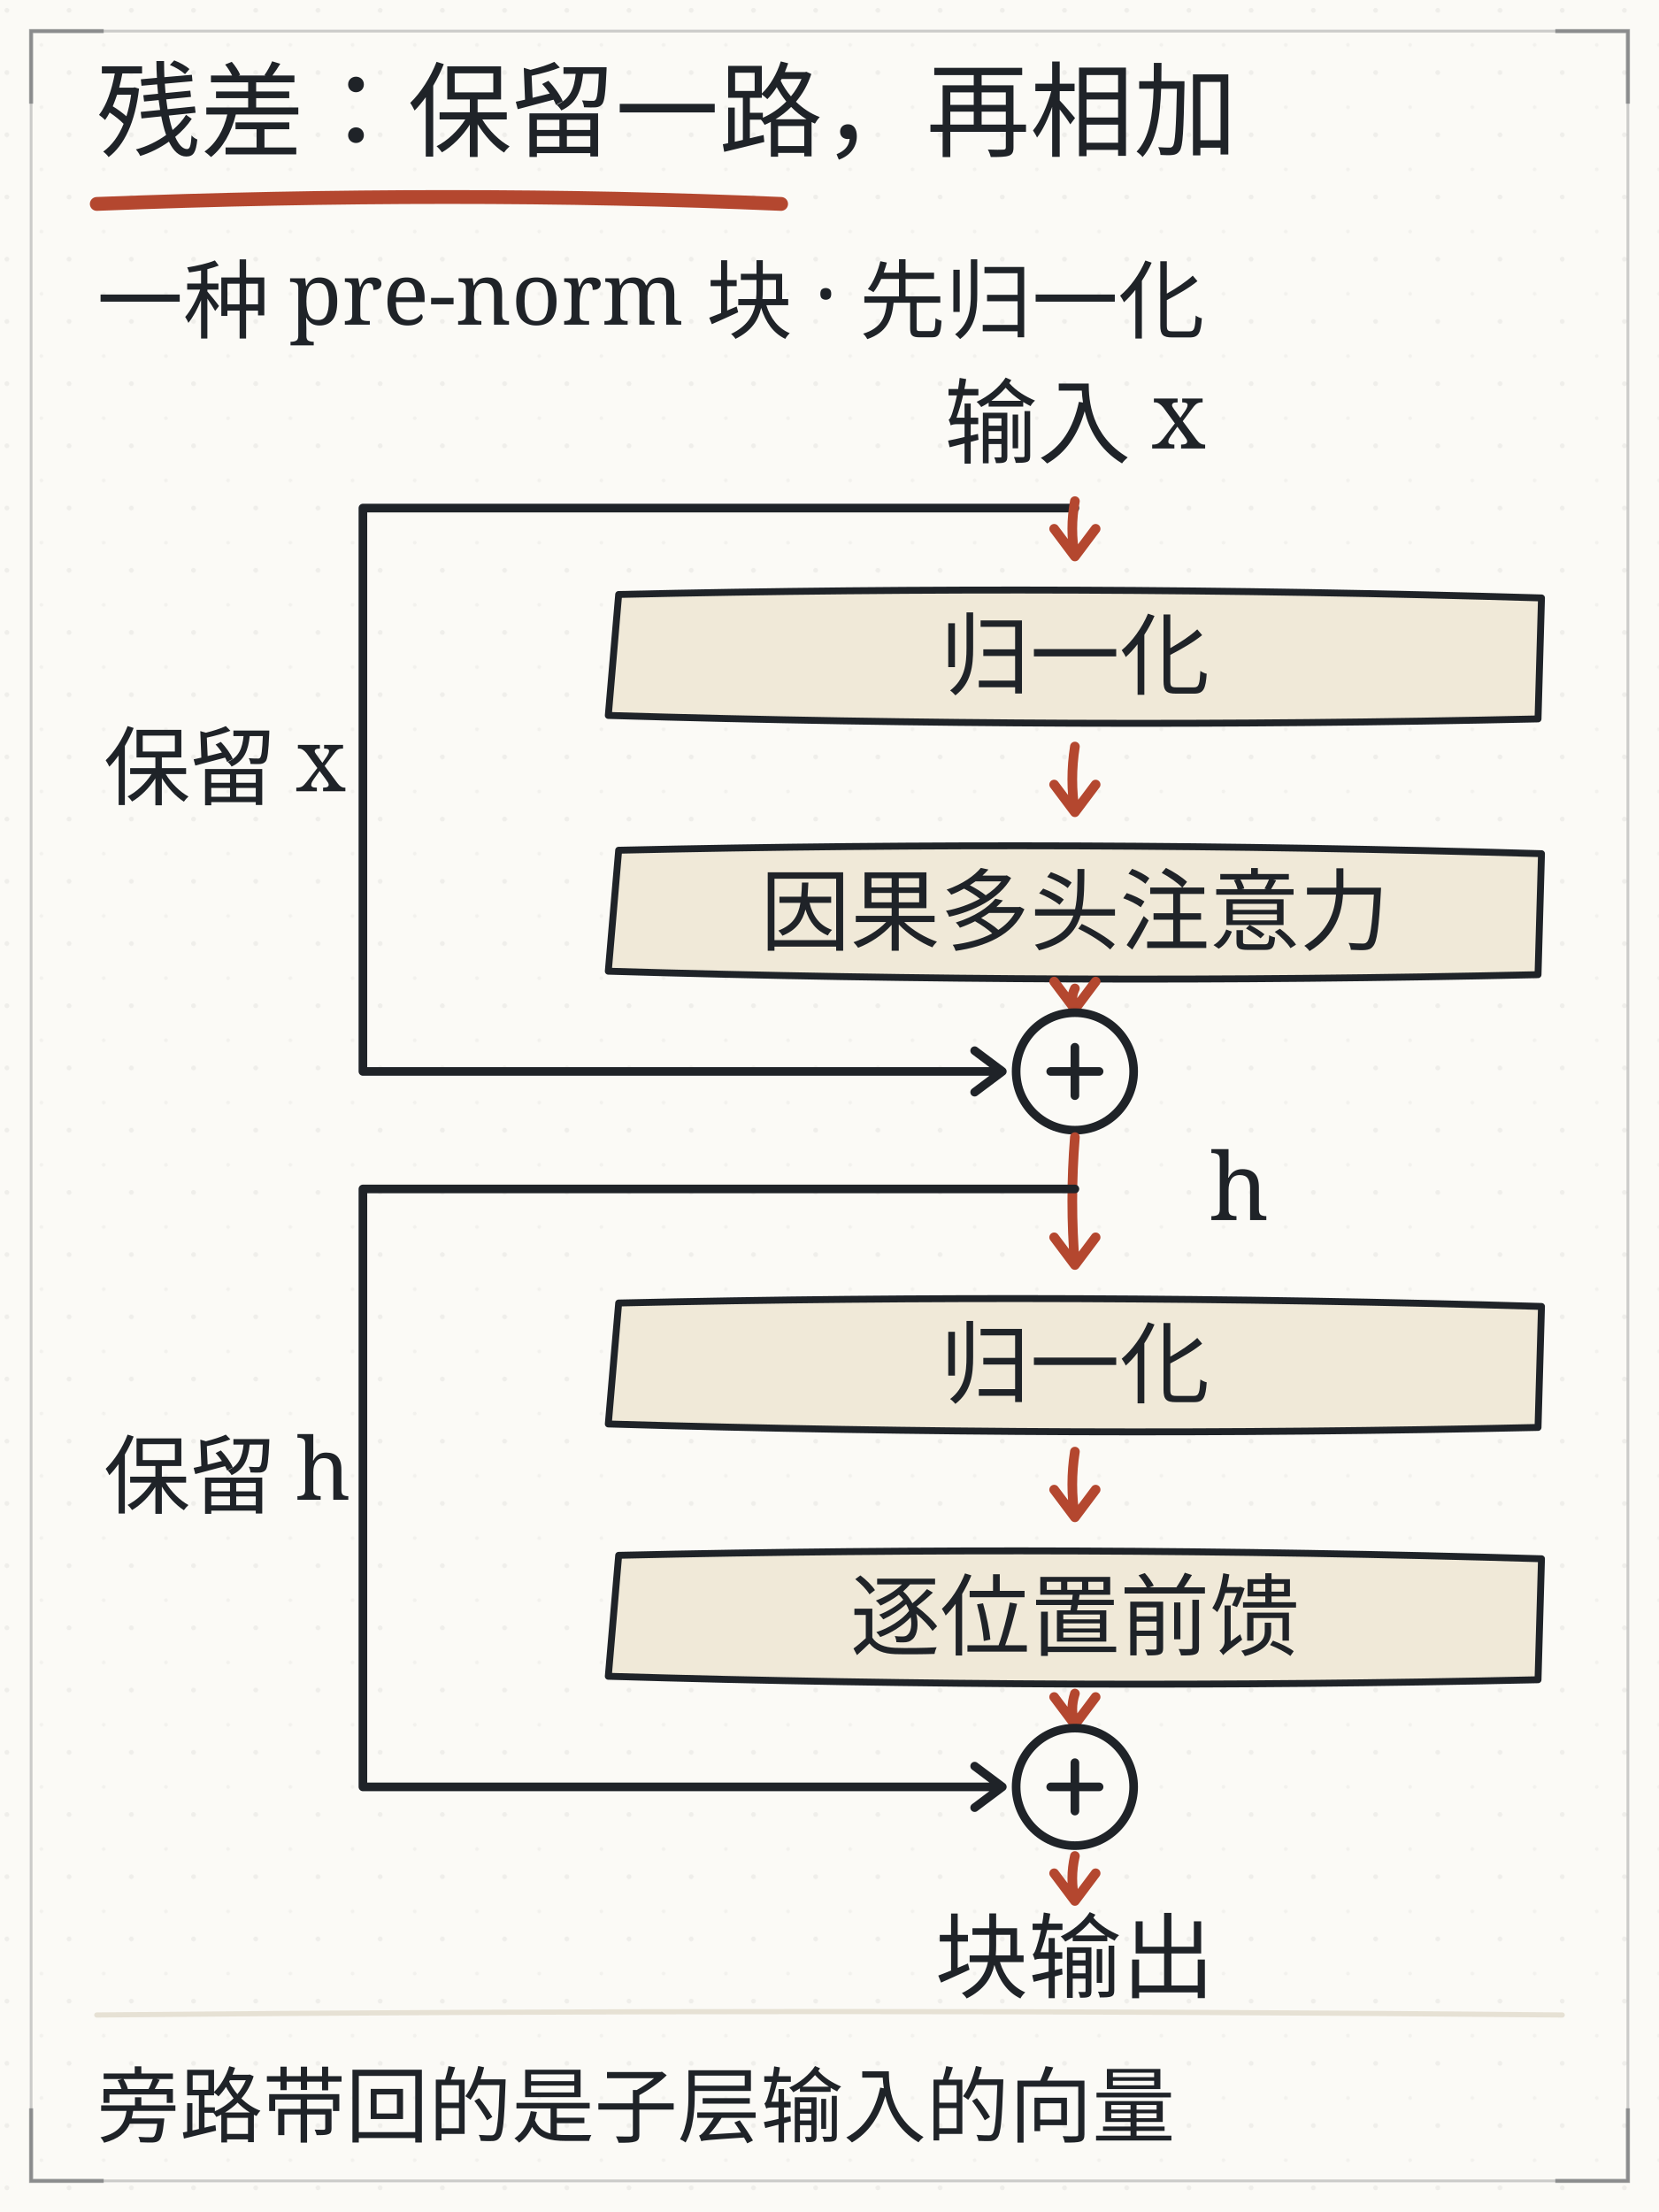
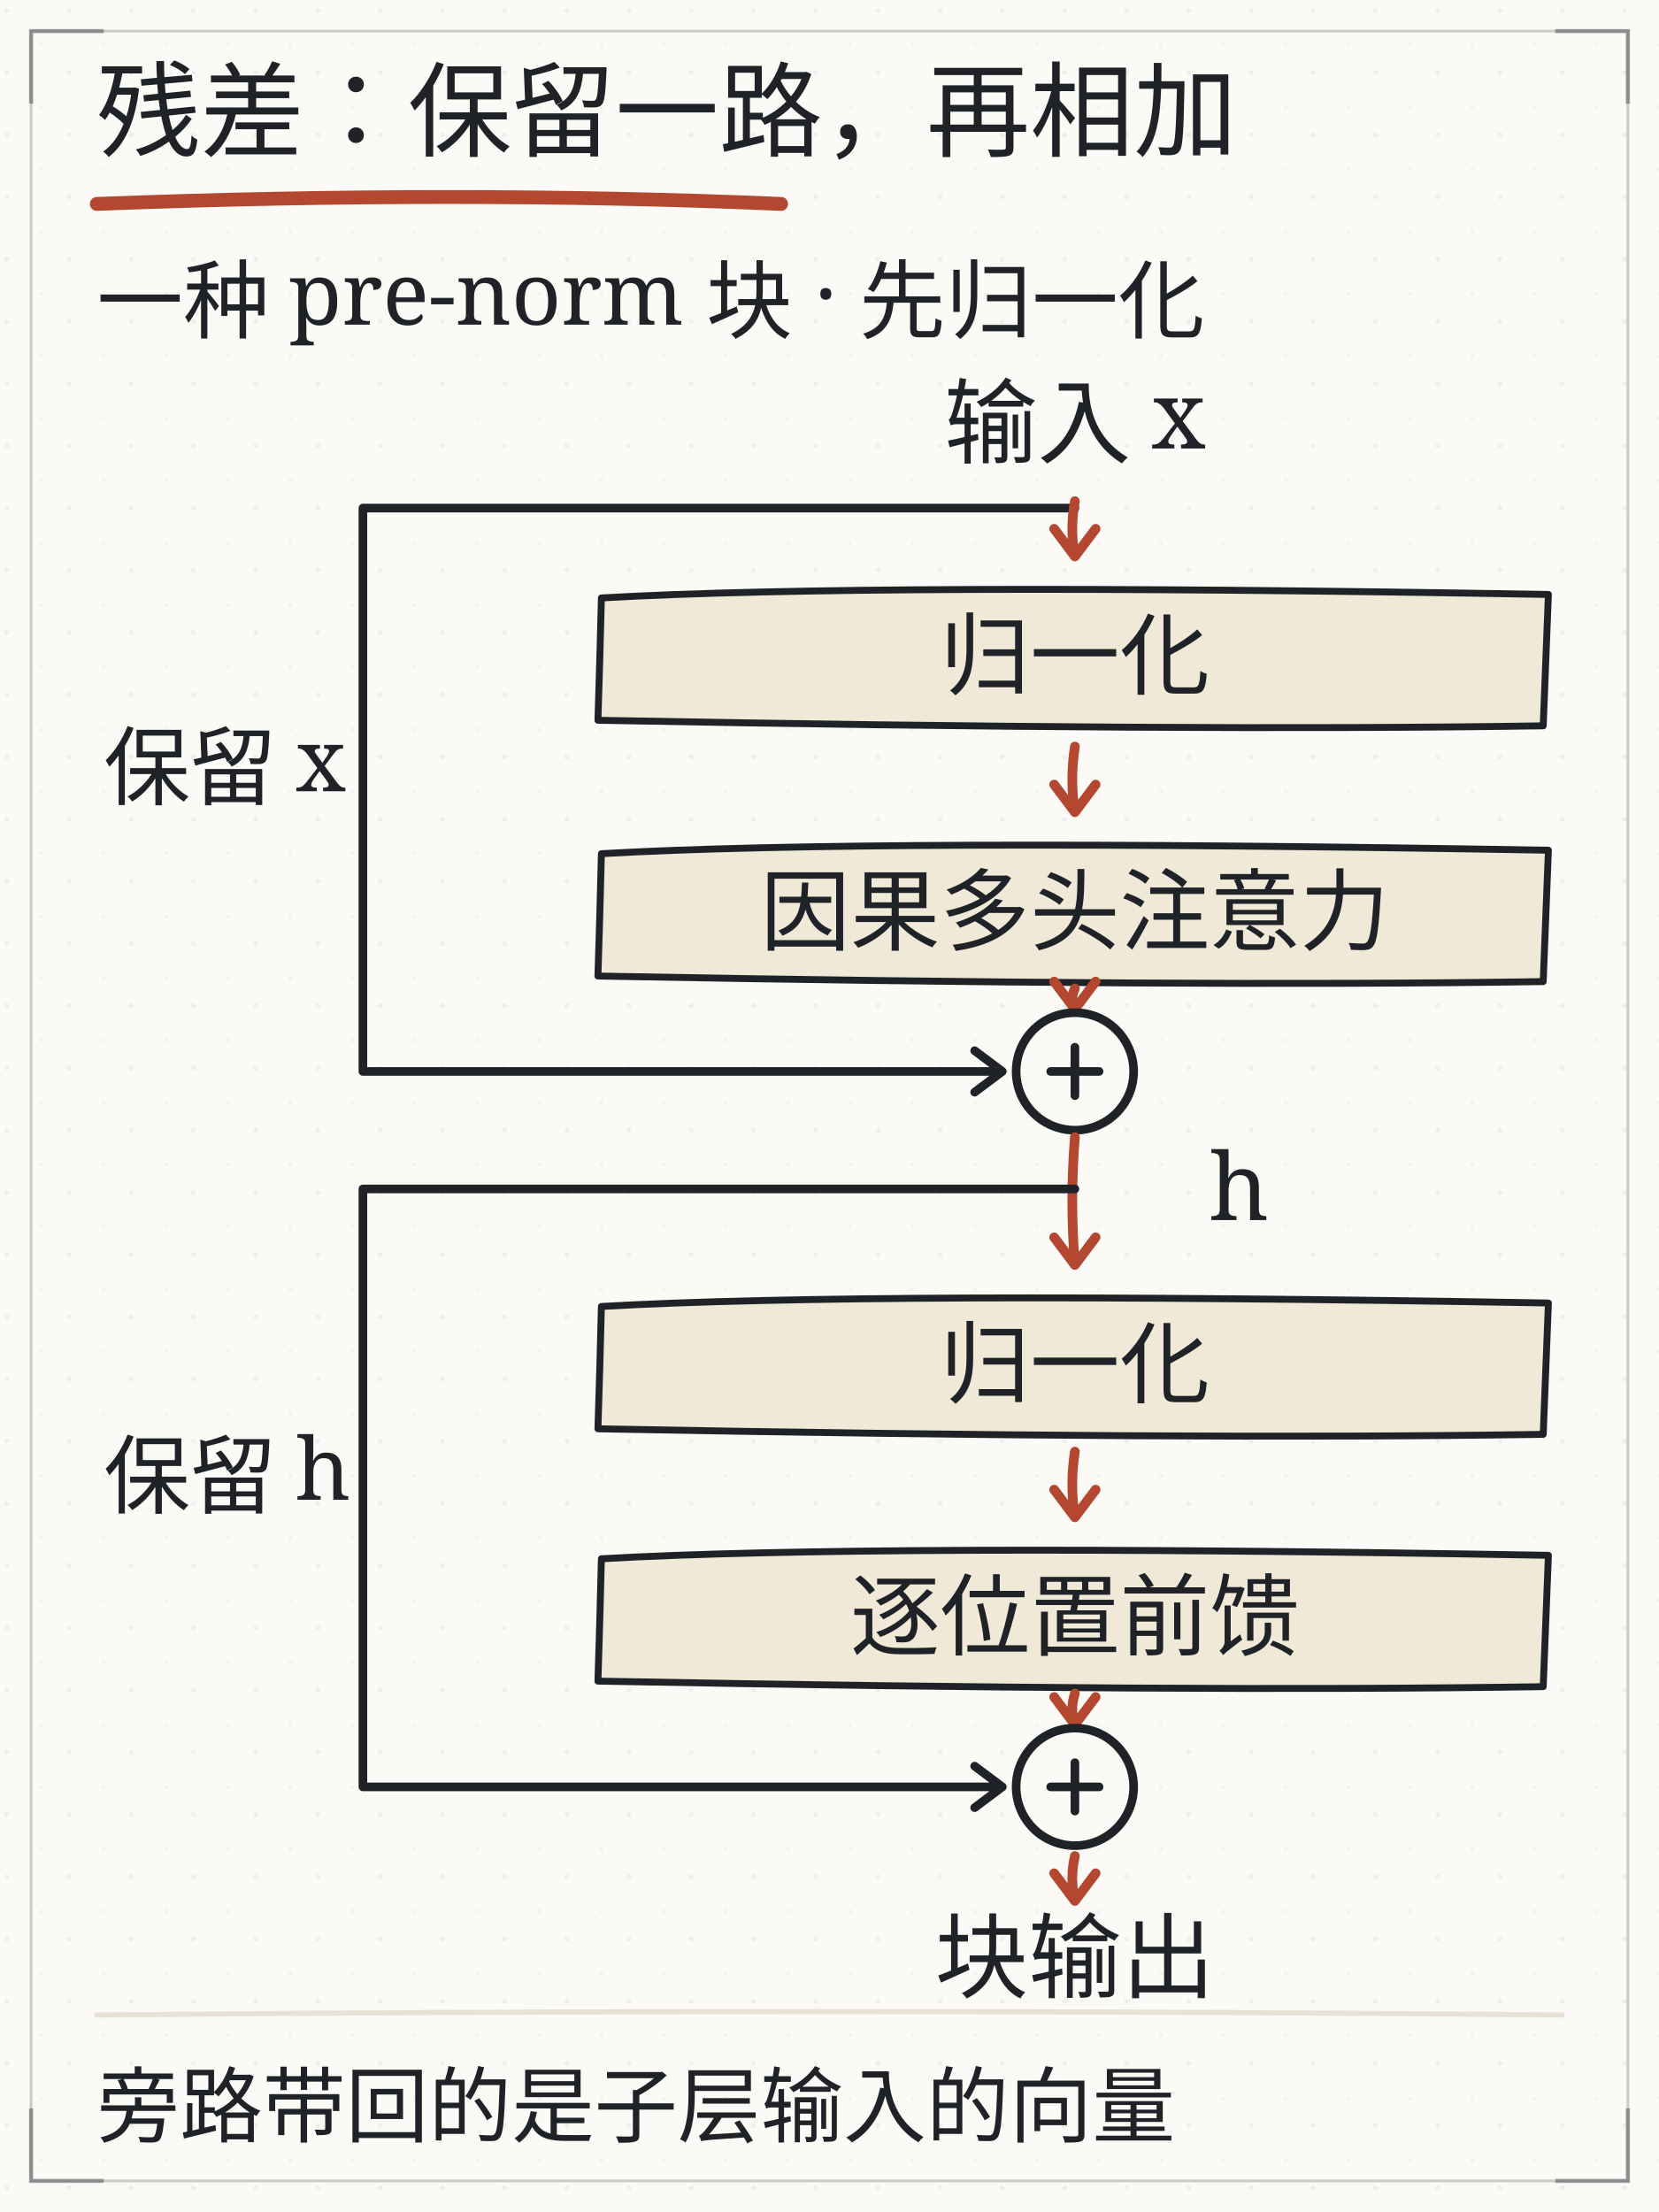
<svg xmlns="http://www.w3.org/2000/svg" width="480" height="640" viewBox="0 0 480 640" role="img" aria-labelledby="title desc">
  <defs>
    <pattern id="figure-grain" width="18" height="18" patternUnits="userSpaceOnUse">
      <circle cx="2" cy="3" r=".7" fill="#1f2328" opacity=".16" />
      <circle cx="12" cy="13" r=".55" fill="#1f2328" opacity=".11" />
    </pattern>
  </defs>
  <rect width="480" height="640" fill="#fbfaf6" />
  <rect width="480" height="640" fill="url(#figure-grain)" opacity=".34" />
  <rect x="9" y="9" width="462" height="622" fill="none" stroke="#1f2328" stroke-width=".8" opacity=".22" />
  <path d="M9 30 V9 H30 M450 9 H471 V30 M9 610 V631 H30 M450 631 H471 V610" fill="none" stroke="#1f2328" stroke-width="1.2" opacity=".38" />
  <g font-family="'Noto Serif SC','Source Han Serif SC','Songti SC','SimSun',serif">
    <text x="28" y="43" font-size="30" text-anchor="start" fill="#1f2328">残差：保留一路，再相加</text>
    <path d="M28 59 Q132 55 226 59" fill="none" stroke="#B4472F" stroke-width="4" stroke-linecap="round" stroke-linejoin="round" />
    <text x="28" y="96" font-size="25" text-anchor="start" fill="#1f2328">一种 pre-norm 块 · 先归一化</text>
    <text x="311" y="132" font-size="27" text-anchor="middle" fill="#1f2328">输入 x</text>
    <path d="M311 147 H105 V310 H290 M282 304 L290 310 L282 316" fill="none" stroke="#1f2328" stroke-width="2.5" stroke-linecap="round" stroke-linejoin="round" />
    <path d="M311 145 Q309.5 153 311 161 M305 153 L311 161 L317 153" fill="none" stroke="#B4472F" stroke-width="2.8" stroke-linecap="round" stroke-linejoin="round" />
-     <path d="M179 172 Q311 169 446 173 L445 208 Q311 211 176 207Z" fill="#f0e9d8" stroke="#1f2328" stroke-width="2" stroke-linecap="round" stroke-linejoin="round" />
+     <path d="M174 173 Q251.6 168.6 448 172 L446.5 210 Q343.4 211.6 173 208.4 Q173.6 190 174 173Z" fill="#f0e9d8" stroke="#1f2328" stroke-width="2" stroke-linecap="round" stroke-linejoin="round" />
    <text x="311" y="199" font-size="26" text-anchor="middle" fill="#1f2328">归一化</text>
    <path d="M311 216 Q309.5 225.5 311 235 M305 227 L311 235 L317 227" fill="none" stroke="#B4472F" stroke-width="2.8" stroke-linecap="round" stroke-linejoin="round" />
-     <path d="M179 246 Q311 243 446 247 L445 282 Q311 285 176 281Z" fill="#f0e9d8" stroke="#1f2328" stroke-width="2" stroke-linecap="round" stroke-linejoin="round" />
+     <path d="M174 247 Q251.6 242.6 448 246 L446.5 284 Q343.4 285.6 173 282.4 Q173.6 264 174 247Z" fill="#f0e9d8" stroke="#1f2328" stroke-width="2" stroke-linecap="round" stroke-linejoin="round" />
    <text x="311" y="273" font-size="26" text-anchor="middle" fill="#1f2328">因果多头注意力</text>
    <path d="M311 286 Q309.5 289 311 292 M305 284 L311 292 L317 284" fill="none" stroke="#B4472F" stroke-width="2.8" stroke-linecap="round" stroke-linejoin="round" />
    <circle cx="311" cy="310" r="17" fill="#fbfaf6" stroke="#1f2328" stroke-width="2.5" />
    <path d="M304 310 H318 M311 303 V317" fill="none" stroke="#1f2328" stroke-width="2.5" stroke-linecap="round" stroke-linejoin="round" />
    <text x="30" y="231" font-size="25" text-anchor="start" fill="#1f2328">保留 x</text>
    <path d="M311 329 Q309.5 347.5 311 366 M305 358 L311 366 L317 358" fill="none" stroke="#B4472F" stroke-width="2.8" stroke-linecap="round" stroke-linejoin="round" />
    <text x="350" y="353" font-size="27" text-anchor="start" fill="#1f2328">h</text>
    <path d="M311 344 H105 V517 H290 M282 511 L290 517 L282 523" fill="none" stroke="#1f2328" stroke-width="2.5" stroke-linecap="round" stroke-linejoin="round" />
-     <path d="M179 377 Q311 374 446 378 L445 413 Q311 416 176 412Z" fill="#f0e9d8" stroke="#1f2328" stroke-width="2" stroke-linecap="round" stroke-linejoin="round" />
+     <path d="M174 378 Q251.6 373.6 448 377 L446.5 415 Q343.4 416.6 173 413.4 Q173.6 395 174 378Z" fill="#f0e9d8" stroke="#1f2328" stroke-width="2" stroke-linecap="round" stroke-linejoin="round" />
    <text x="311" y="404" font-size="26" text-anchor="middle" fill="#1f2328">归一化</text>
    <path d="M311 420 Q309.5 429.5 311 439 M305 431 L311 439 L317 431" fill="none" stroke="#B4472F" stroke-width="2.8" stroke-linecap="round" stroke-linejoin="round" />
-     <path d="M179 450 Q311 447 446 451 L445 486 Q311 489 176 485Z" fill="#f0e9d8" stroke="#1f2328" stroke-width="2" stroke-linecap="round" stroke-linejoin="round" />
+     <path d="M174 451 Q251.6 446.6 448 450 L446.5 488 Q343.4 489.6 173 486.4 Q173.6 468 174 451Z" fill="#f0e9d8" stroke="#1f2328" stroke-width="2" stroke-linecap="round" stroke-linejoin="round" />
    <text x="311" y="477" font-size="26" text-anchor="middle" fill="#1f2328">逐位置前馈</text>
    <path d="M311 490 Q309.5 494.5 311 499 M305 491 L311 499 L317 491" fill="none" stroke="#B4472F" stroke-width="2.8" stroke-linecap="round" stroke-linejoin="round" />
    <circle cx="311" cy="517" r="17" fill="#fbfaf6" stroke="#1f2328" stroke-width="2.5" />
    <path d="M304 517 H318 M311 510 V524" fill="none" stroke="#1f2328" stroke-width="2.5" stroke-linecap="round" stroke-linejoin="round" />
    <text x="30" y="436" font-size="25" text-anchor="start" fill="#1f2328">保留 h</text>
    <path d="M311 537 Q309.5 543.5 311 550 M305 542 L311 550 L317 542" fill="none" stroke="#B4472F" stroke-width="2.8" stroke-linecap="round" stroke-linejoin="round" />
    <text x="311" y="576" font-size="27" text-anchor="middle" fill="#1f2328">块输出</text>
    <text x="28" y="618" font-size="24" text-anchor="start" fill="#1f2328">旁路带回的是子层输入的向量</text>
    <path d="M28 583 Q240 581 452 583" fill="none" stroke="#e6e1d4" stroke-width="1.5" stroke-linecap="round" stroke-linejoin="round" />
  </g>
</svg>
